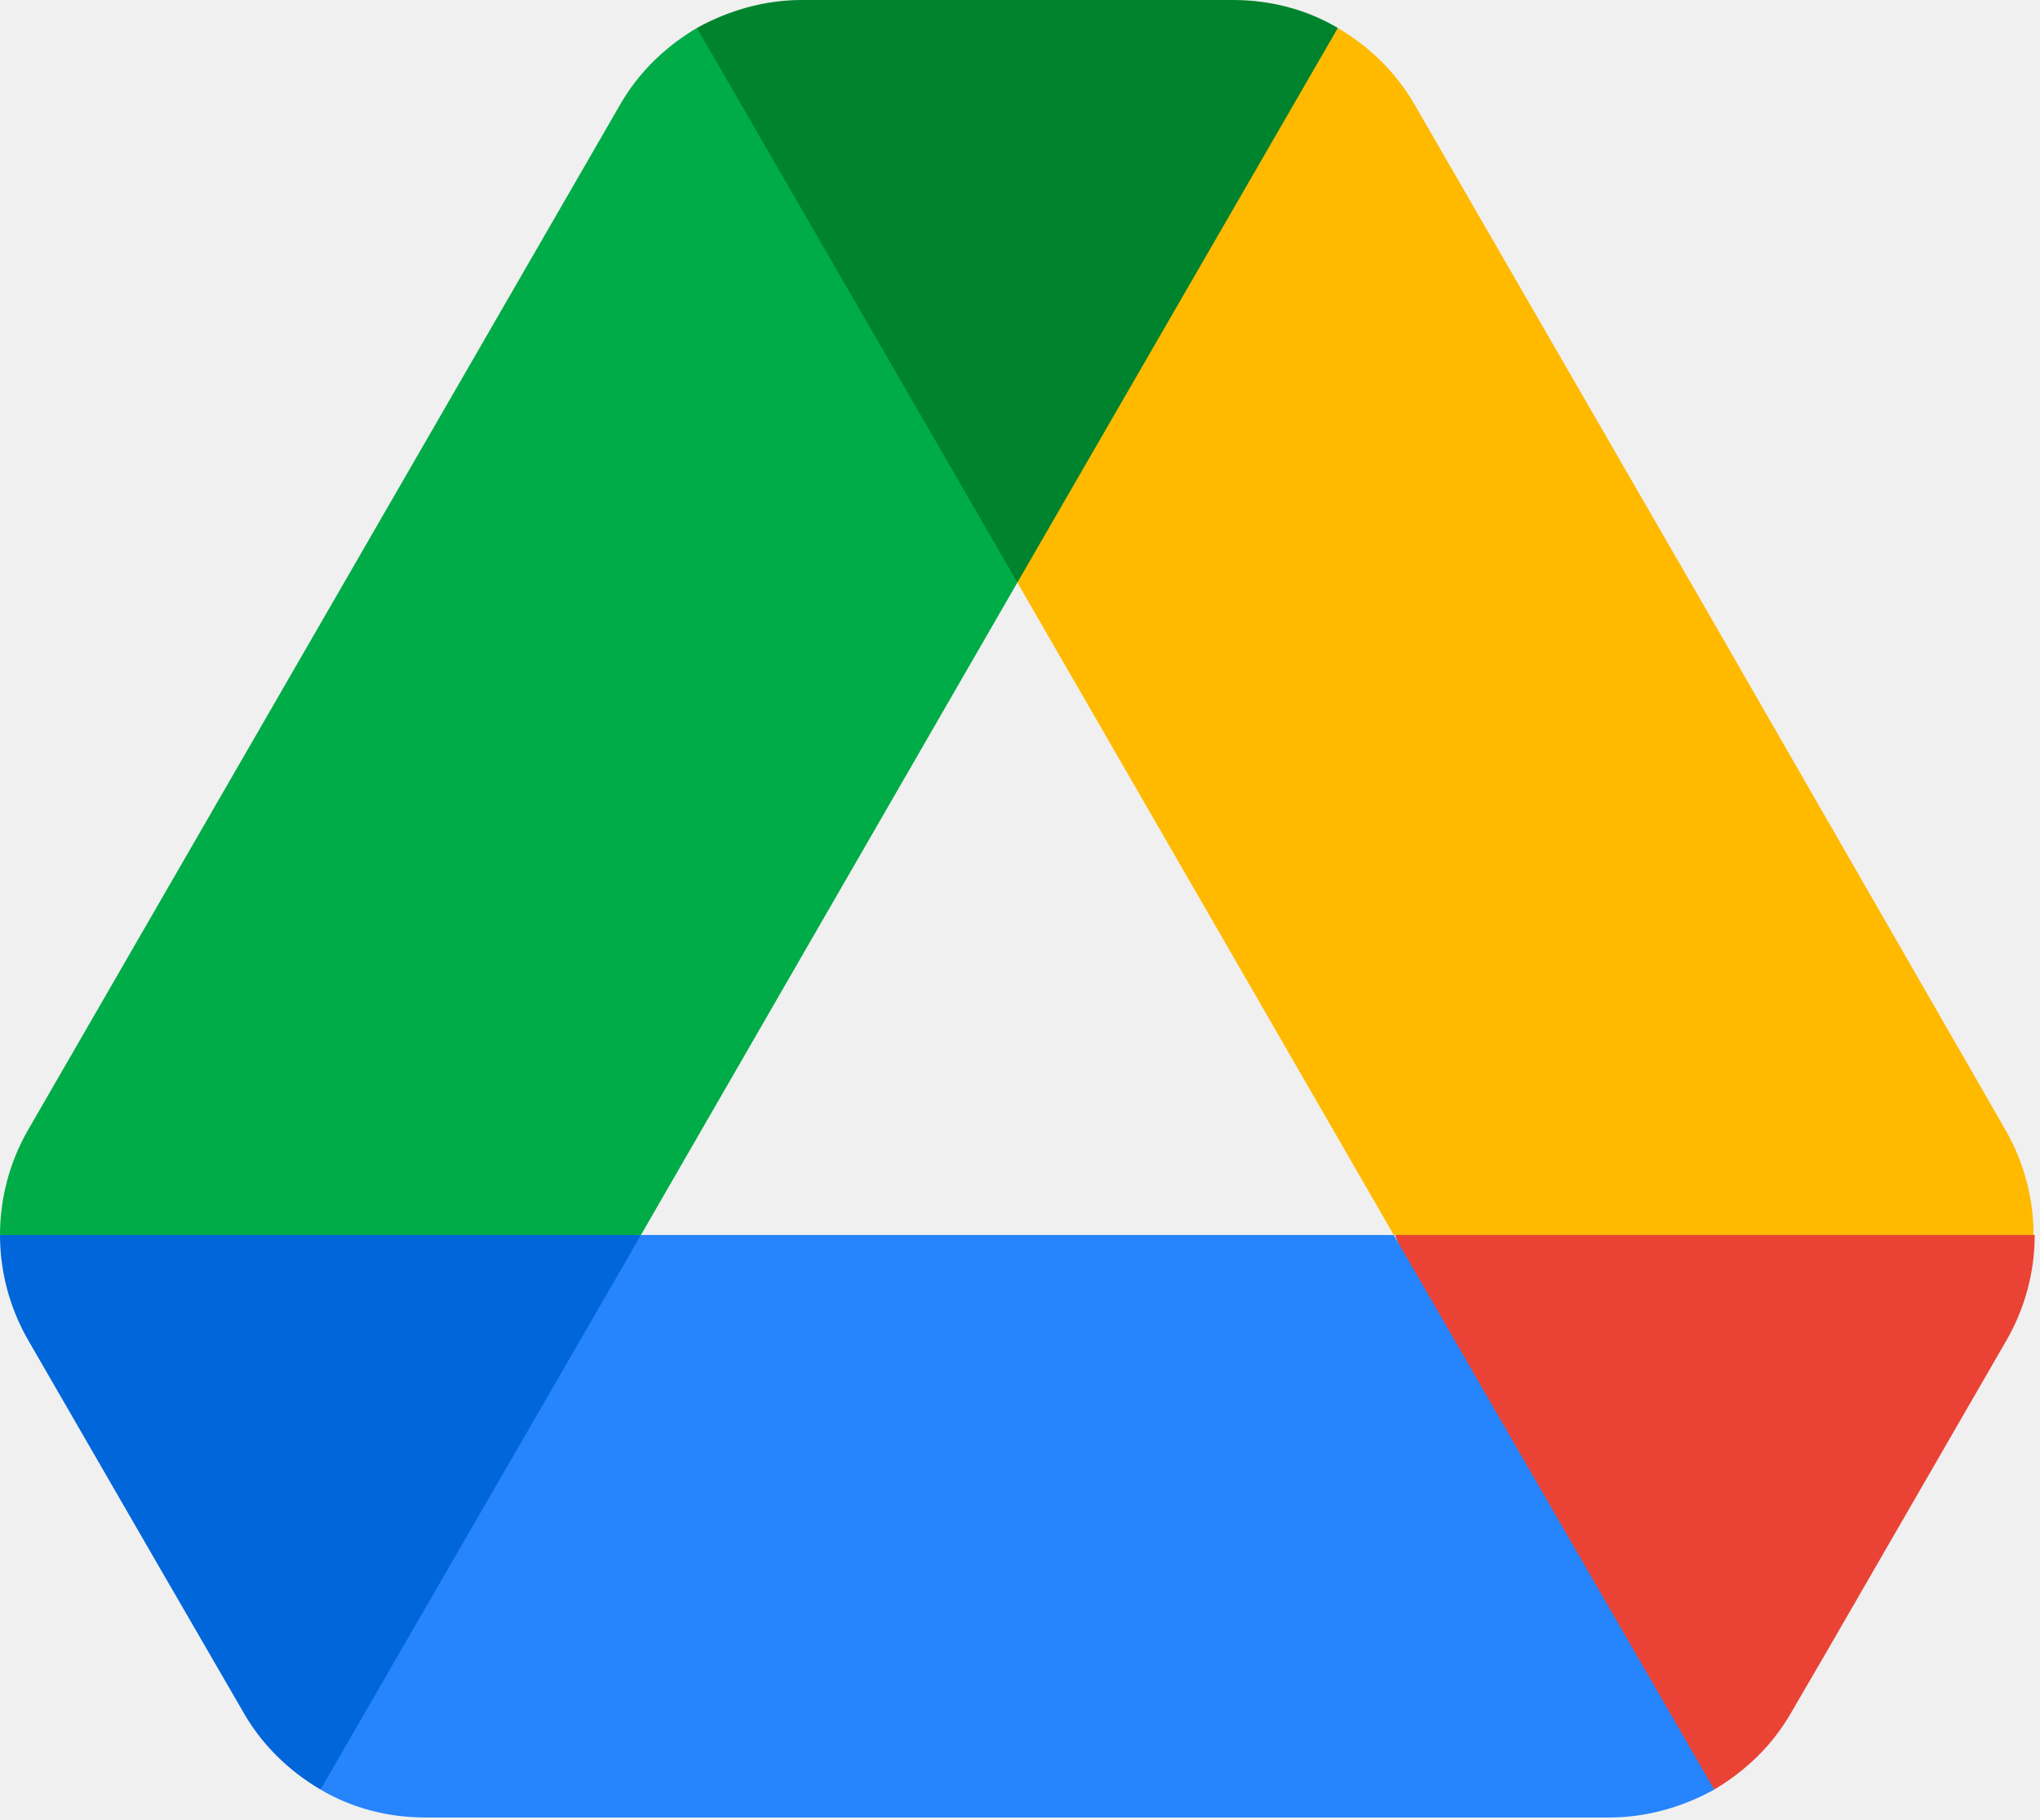
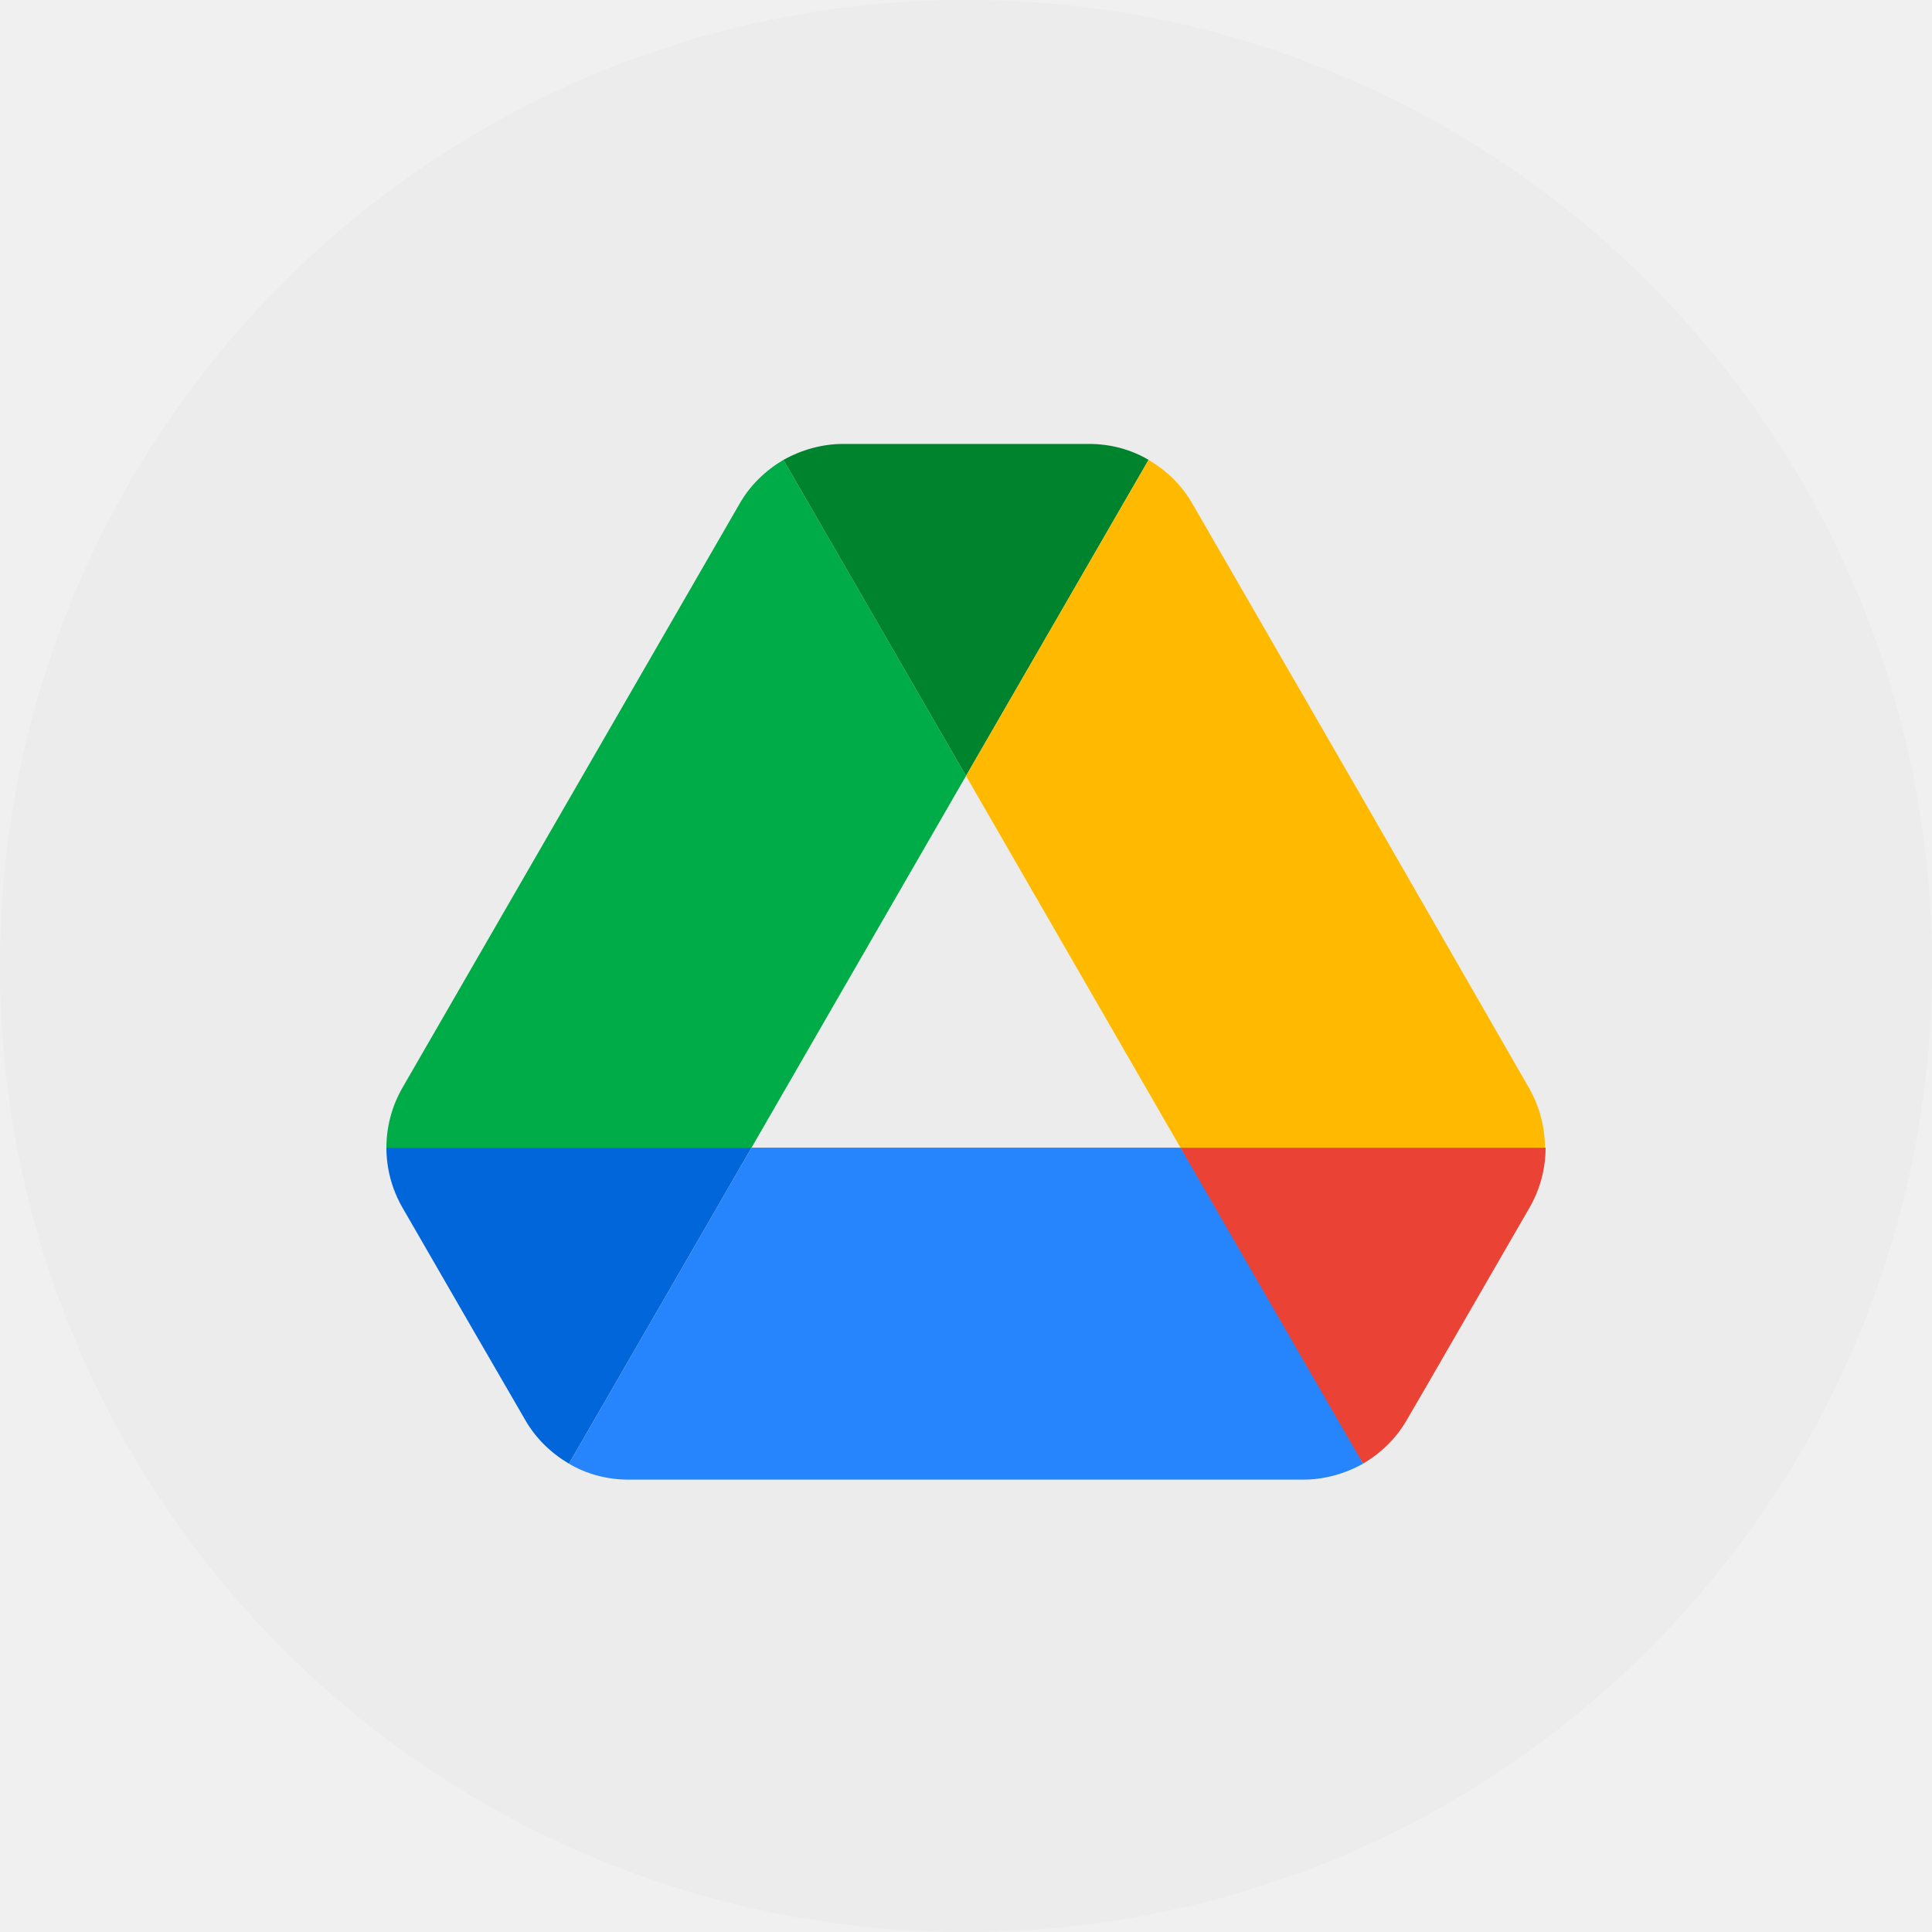
- <svg xmlns="http://www.w3.org/2000/svg" width="167" height="149" viewBox="0 0 167 149" fill="none">
-   <g clip-path="url(#clip0_231_114)">
-     <path d="M12.593 127.551L19.939 140.239C21.465 142.91 23.659 145.009 26.235 146.536C33.614 137.17 38.748 129.983 41.643 124.975C44.579 119.893 48.188 111.942 52.47 101.125C40.93 99.606 32.185 98.847 26.236 98.847C20.525 98.847 11.78 99.606 0 101.125C0 104.082 0.763 107.04 2.29 109.711L12.593 127.551Z" fill="#0066DA" />
-     <path d="M140.334 146.536C142.911 145.009 145.105 142.91 146.63 140.239L149.683 134.993L164.28 109.711C165.778 107.098 166.567 104.138 166.569 101.125C154.721 99.606 145.992 98.847 140.382 98.847C134.353 98.847 125.624 99.606 114.195 101.125C118.426 112.002 121.987 119.952 124.88 124.975C127.797 130.043 132.948 137.229 140.334 146.536Z" fill="#EA4335" />
-     <path d="M83.284 47.7C91.821 37.391 97.704 29.44 100.933 23.85C103.534 19.349 106.396 12.162 109.519 2.29C106.943 0.763 103.986 0 100.933 0H65.635C62.583 0 59.626 0.859 57.049 2.29C61.022 13.612 64.394 21.671 67.163 26.464C70.224 31.762 75.597 38.84 83.284 47.7Z" fill="#00832D" />
-     <path d="M114.099 101.125H52.47L26.236 146.536C28.811 148.062 31.768 148.825 34.821 148.825H131.748C134.801 148.825 137.759 147.966 140.334 146.535L114.099 101.125H114.099Z" fill="#2684FC" />
-     <path d="M83.284 47.7L57.05 2.29C54.474 3.816 52.279 5.915 50.753 8.586L2.29 92.538C0.791 95.152 0.002 98.112 0 101.125H52.47L83.285 47.7H83.284Z" fill="#00AC47" />
-     <path d="M140.048 50.563L115.816 8.586C114.29 5.915 112.096 3.816 109.52 2.29L83.285 47.701L114.099 101.125H166.474C166.474 98.167 165.711 95.211 164.184 92.539L140.048 50.563Z" fill="#FFBA00" />
+ <svg xmlns="http://www.w3.org/2000/svg" width="40" height="40" viewBox="0 0 40 40" fill="none">
+   <rect width="40" height="40" rx="20" fill="#ECECEC" />
+   <g clip-path="url(#clip0_185_719)">
+     <path d="M9.814 27.569L10.873 29.397C11.093 29.782 11.409 30.084 11.78 30.304L15.56 23.761H8C8 24.188 8.11 24.614 8.33 24.998L9.814 27.569Z" fill="#0066DA" />
+     <path d="M20 16.064L16.22 9.521C15.849 9.741 15.533 10.043 15.313 10.428L8.33 22.524C8.114 22.901 8 23.327 8 23.761H15.56L20 16.064Z" fill="#00AC47" />
+     <path d="M28.22 30.304C28.591 30.084 28.907 29.782 29.127 29.397L29.567 28.641L31.67 24.998C31.89 24.614 32 24.188 32 23.761H24.439L26.048 26.923L28.22 30.304Z" fill="#EA4335" />
+     <path d="M20 16.064L23.78 9.521C23.409 9.301 22.983 9.191 22.543 9.191H17.457C17.017 9.191 16.591 9.315 16.22 9.521L20 16.064Z" fill="#00832D" />
+     <path d="M24.44 23.761H15.56L11.78 30.304C12.151 30.524 12.578 30.634 13.017 30.634H26.983C27.423 30.634 27.849 30.511 28.22 30.304L24.44 23.761Z" fill="#2684FC" />
+     <path d="M28.179 16.476L24.687 10.428C24.467 10.043 24.151 9.741 23.78 9.521L20 16.064L24.44 23.761H31.986C31.986 23.335 31.876 22.909 31.656 22.524L28.179 16.476Z" fill="#FFBA00" />
  </g>
  <defs>
-     <clipPath id="clip0_231_114">
-       <rect width="166.568" height="149" fill="white" />
+     <clipPath id="clip0_185_719">
+       <rect width="24" height="21.443" fill="white" transform="translate(8 9.19093)" />
    </clipPath>
  </defs>
</svg>
